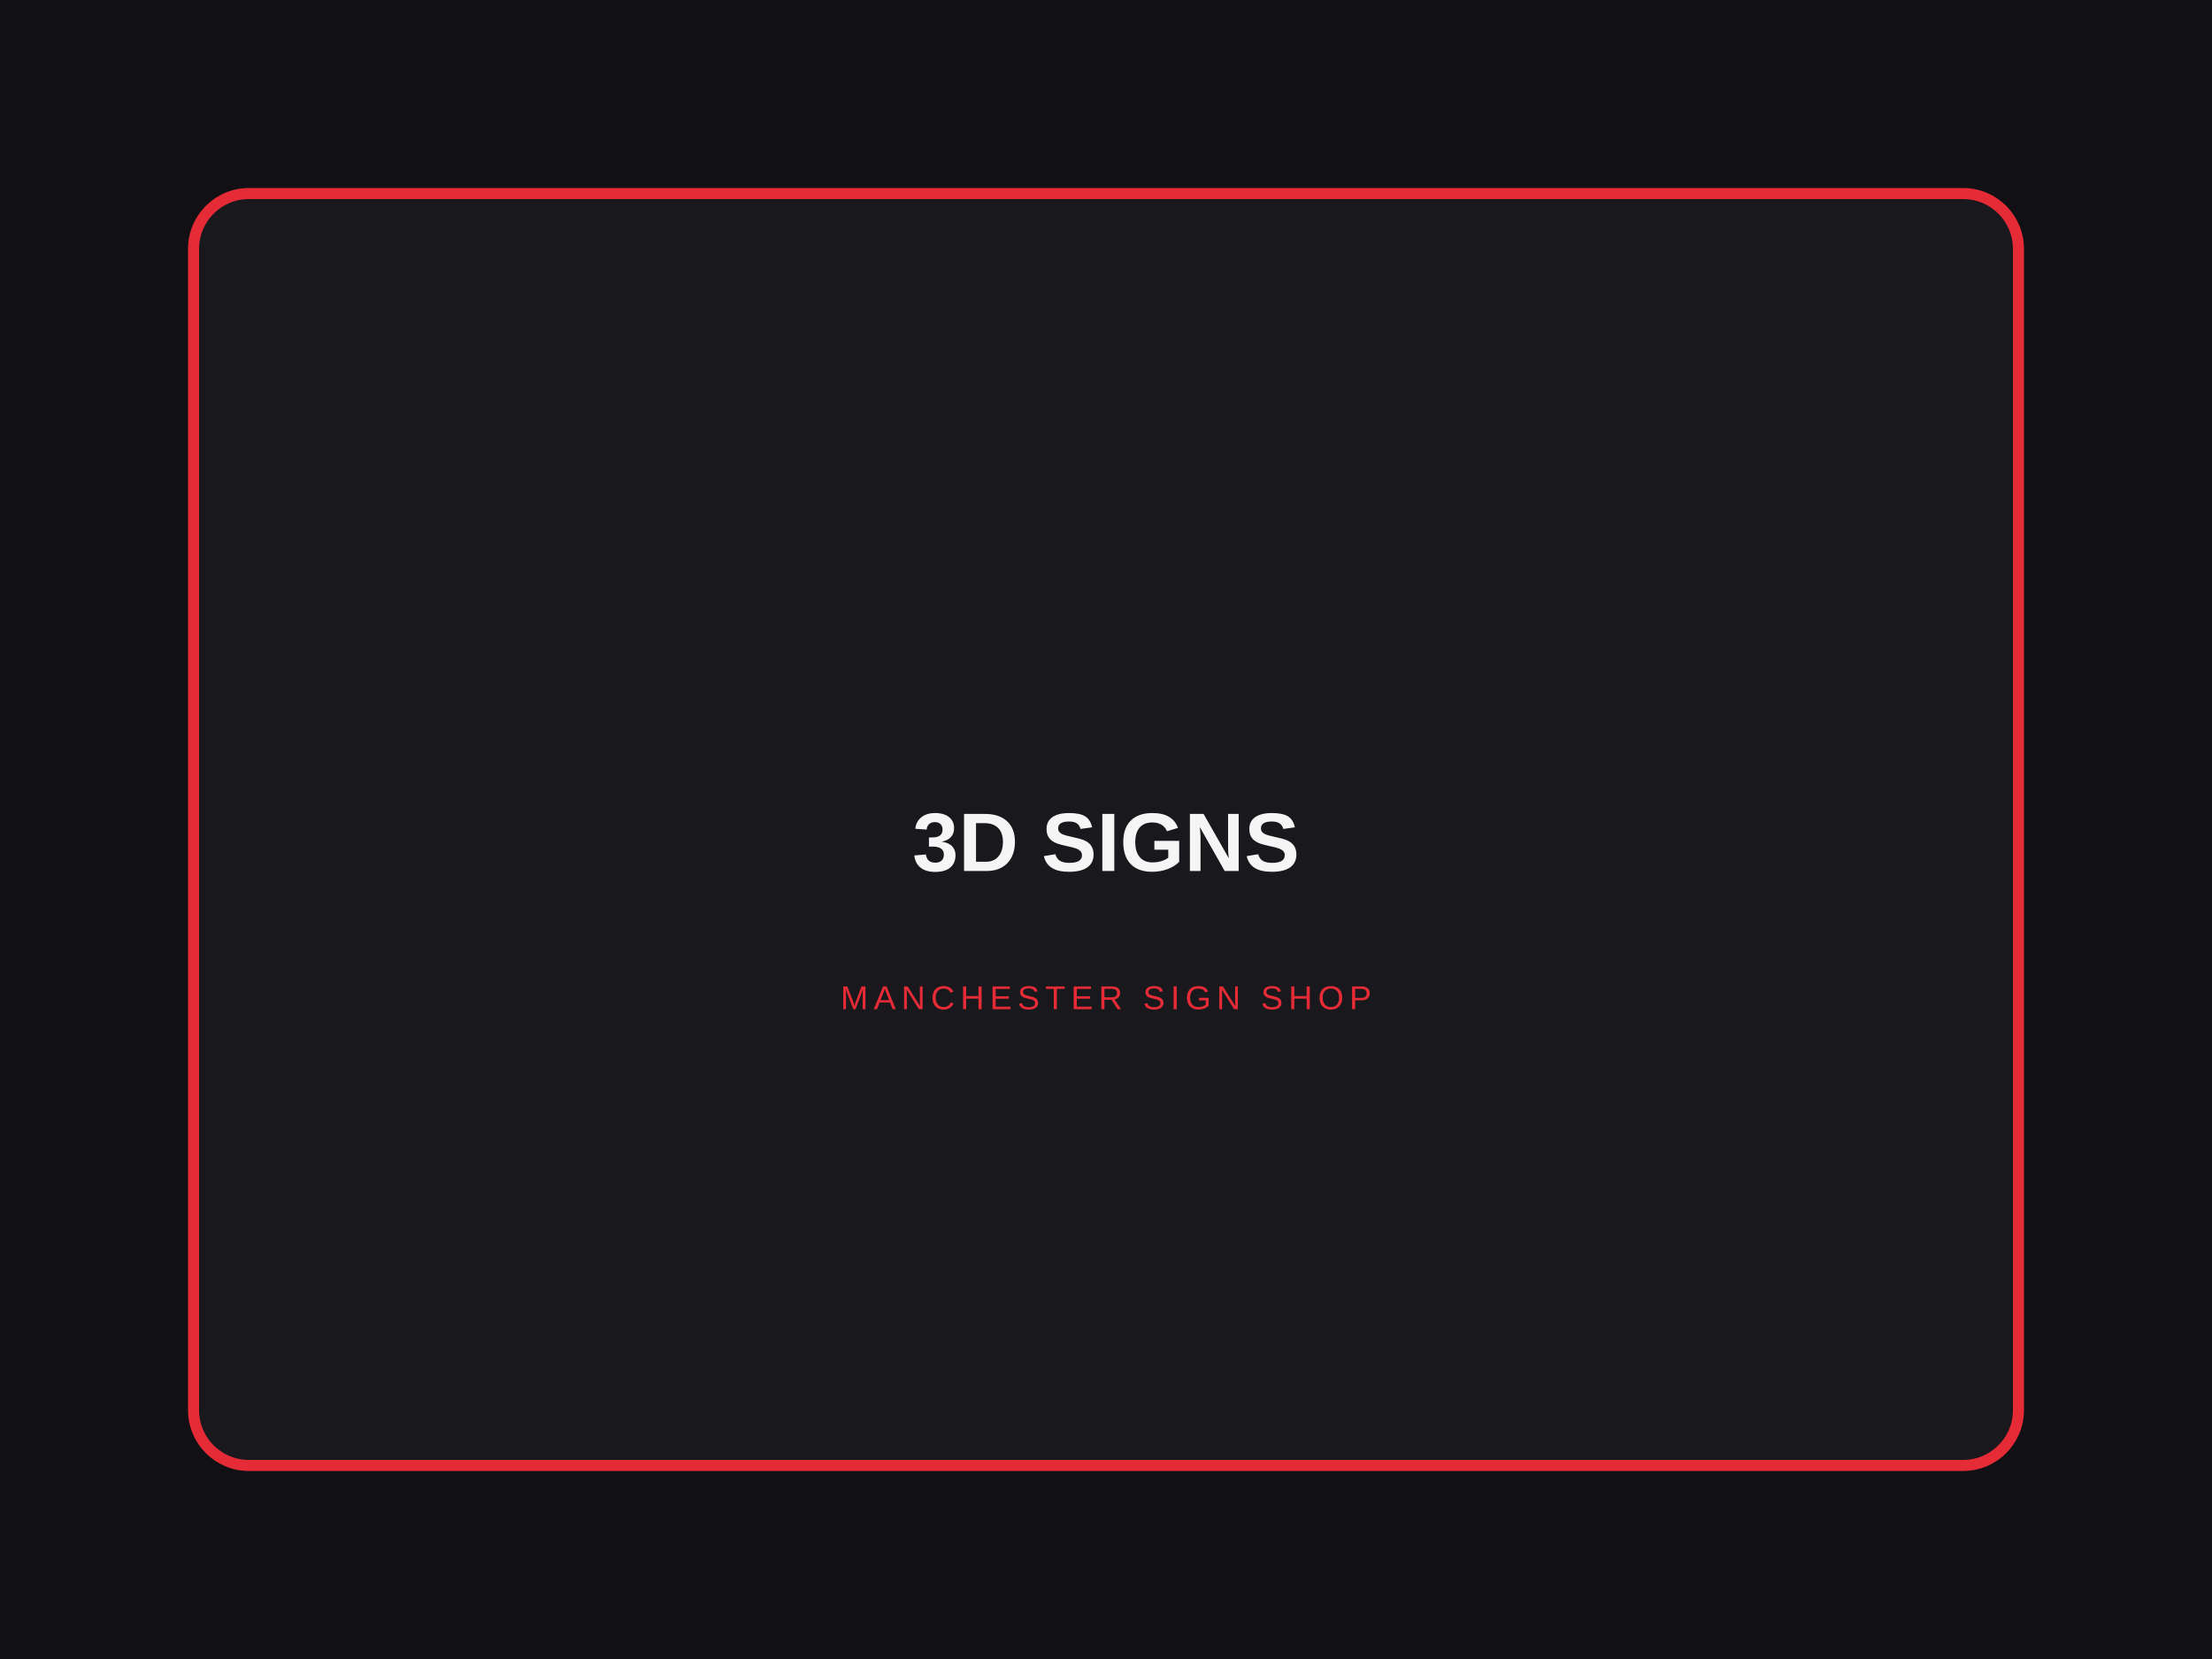
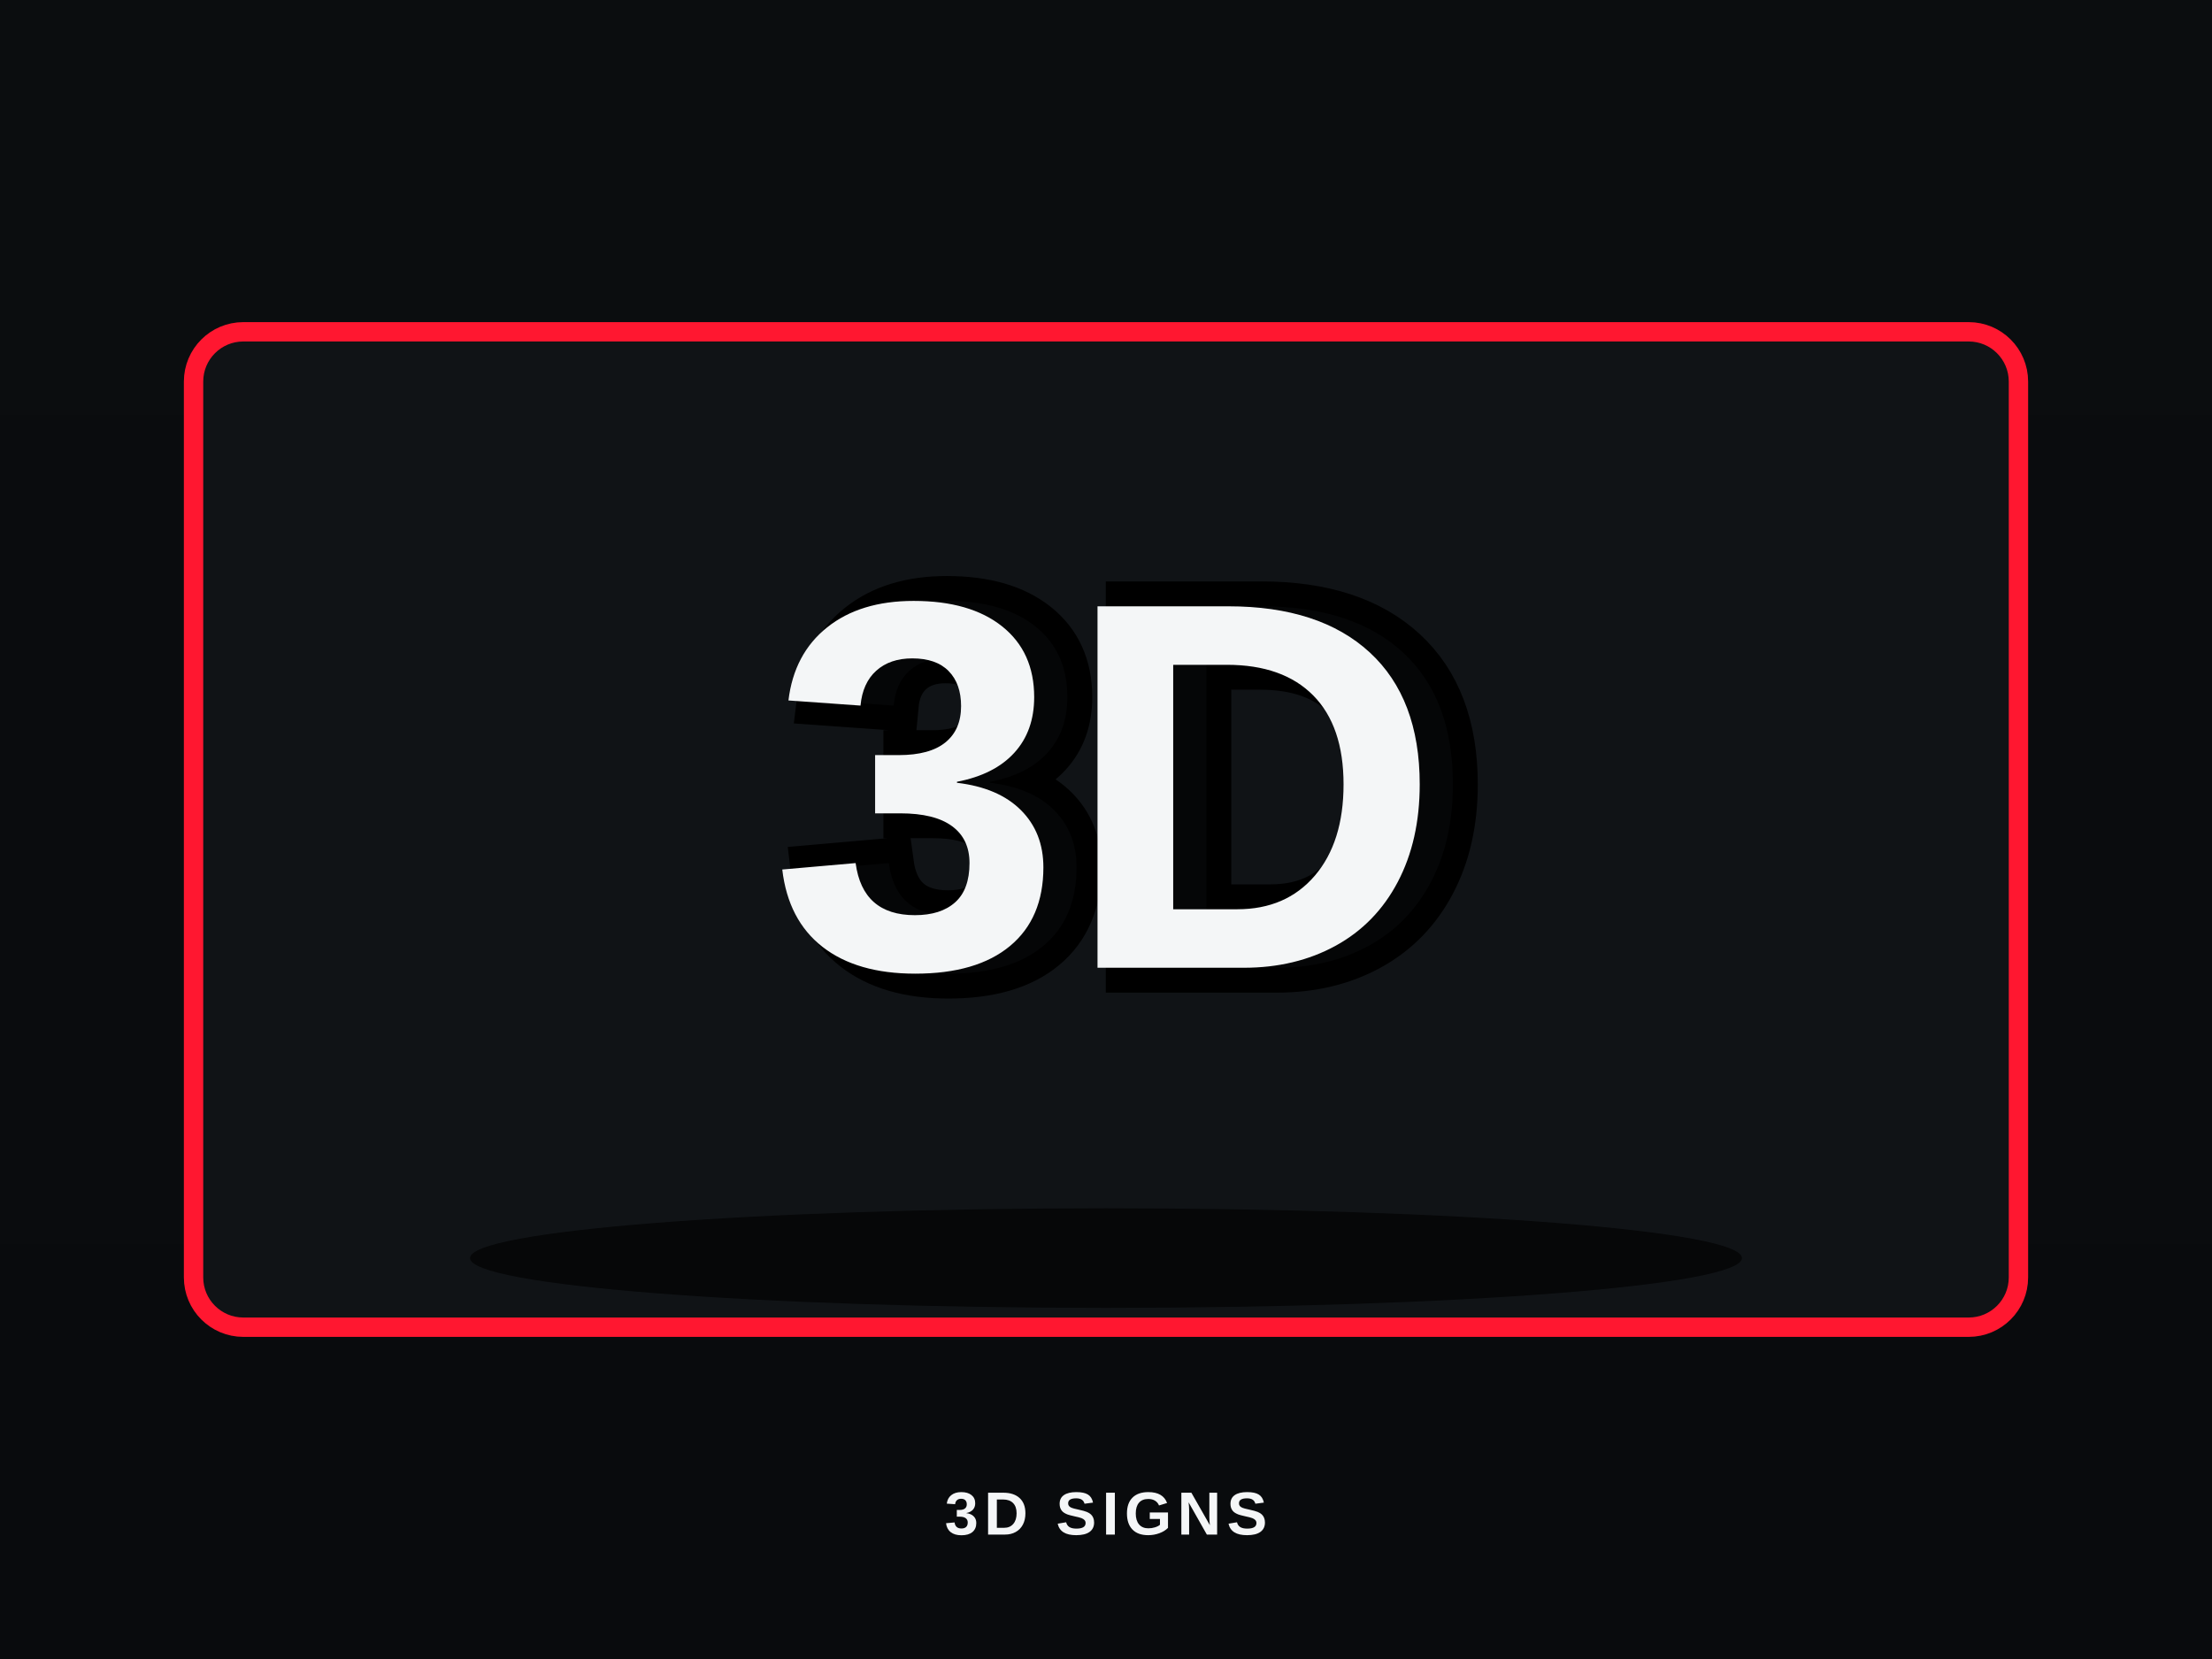
<svg xmlns="http://www.w3.org/2000/svg" viewBox="0 0 800 600">
-   <rect width="800" height="600" fill="#111115" />
-   <rect x="70" y="70" width="660" height="460" rx="20" fill="#18181d" stroke="#e52b36" stroke-width="4" />
-   <text x="400" y="315" text-anchor="middle" fill="#f5f5f5" font-family="Arial,Helvetica,sans-serif" font-size="30" font-weight="700">3D SIGNS</text>
-   <text x="400" y="365" text-anchor="middle" fill="#e52b36" font-family="Arial,Helvetica,sans-serif" font-size="12" letter-spacing="2">MANCHESTER SIGN SHOP</text>
+   <defs>
+     <linearGradient id="bg" x1="0" y1="0" x2="0" y2="1">
+       <stop stop-color="#0b0d0f" />
+       <stop offset="1" stop-color="#090b0d" />
+     </linearGradient>
+   </defs>
+   <rect width="800" height="600" fill="url(#bg)" />
+   <rect x="70" y="120" width="660" height="360" rx="18" fill="#101316" stroke="#ff1730" stroke-width="7" />
+   <text x="412" y="350" text-anchor="middle" fill="#050607" stroke="#000" stroke-width="18" paint-order="stroke" font-size="190" font-weight="900" font-family="Arial">3D</text>
+   <text x="400" y="350" text-anchor="middle" fill="#f4f6f7" font-size="190" font-weight="900" font-family="Arial">3D</text>
+   <ellipse cx="400" cy="455" rx="230" ry="18" fill="#000" opacity=".65" />
+   <text x="400" y="555" text-anchor="middle" fill="#f4f6f7" font-family="Arial,Helvetica,sans-serif" font-size="22" font-weight="700" letter-spacing="2">3D SIGNS</text>
</svg>
